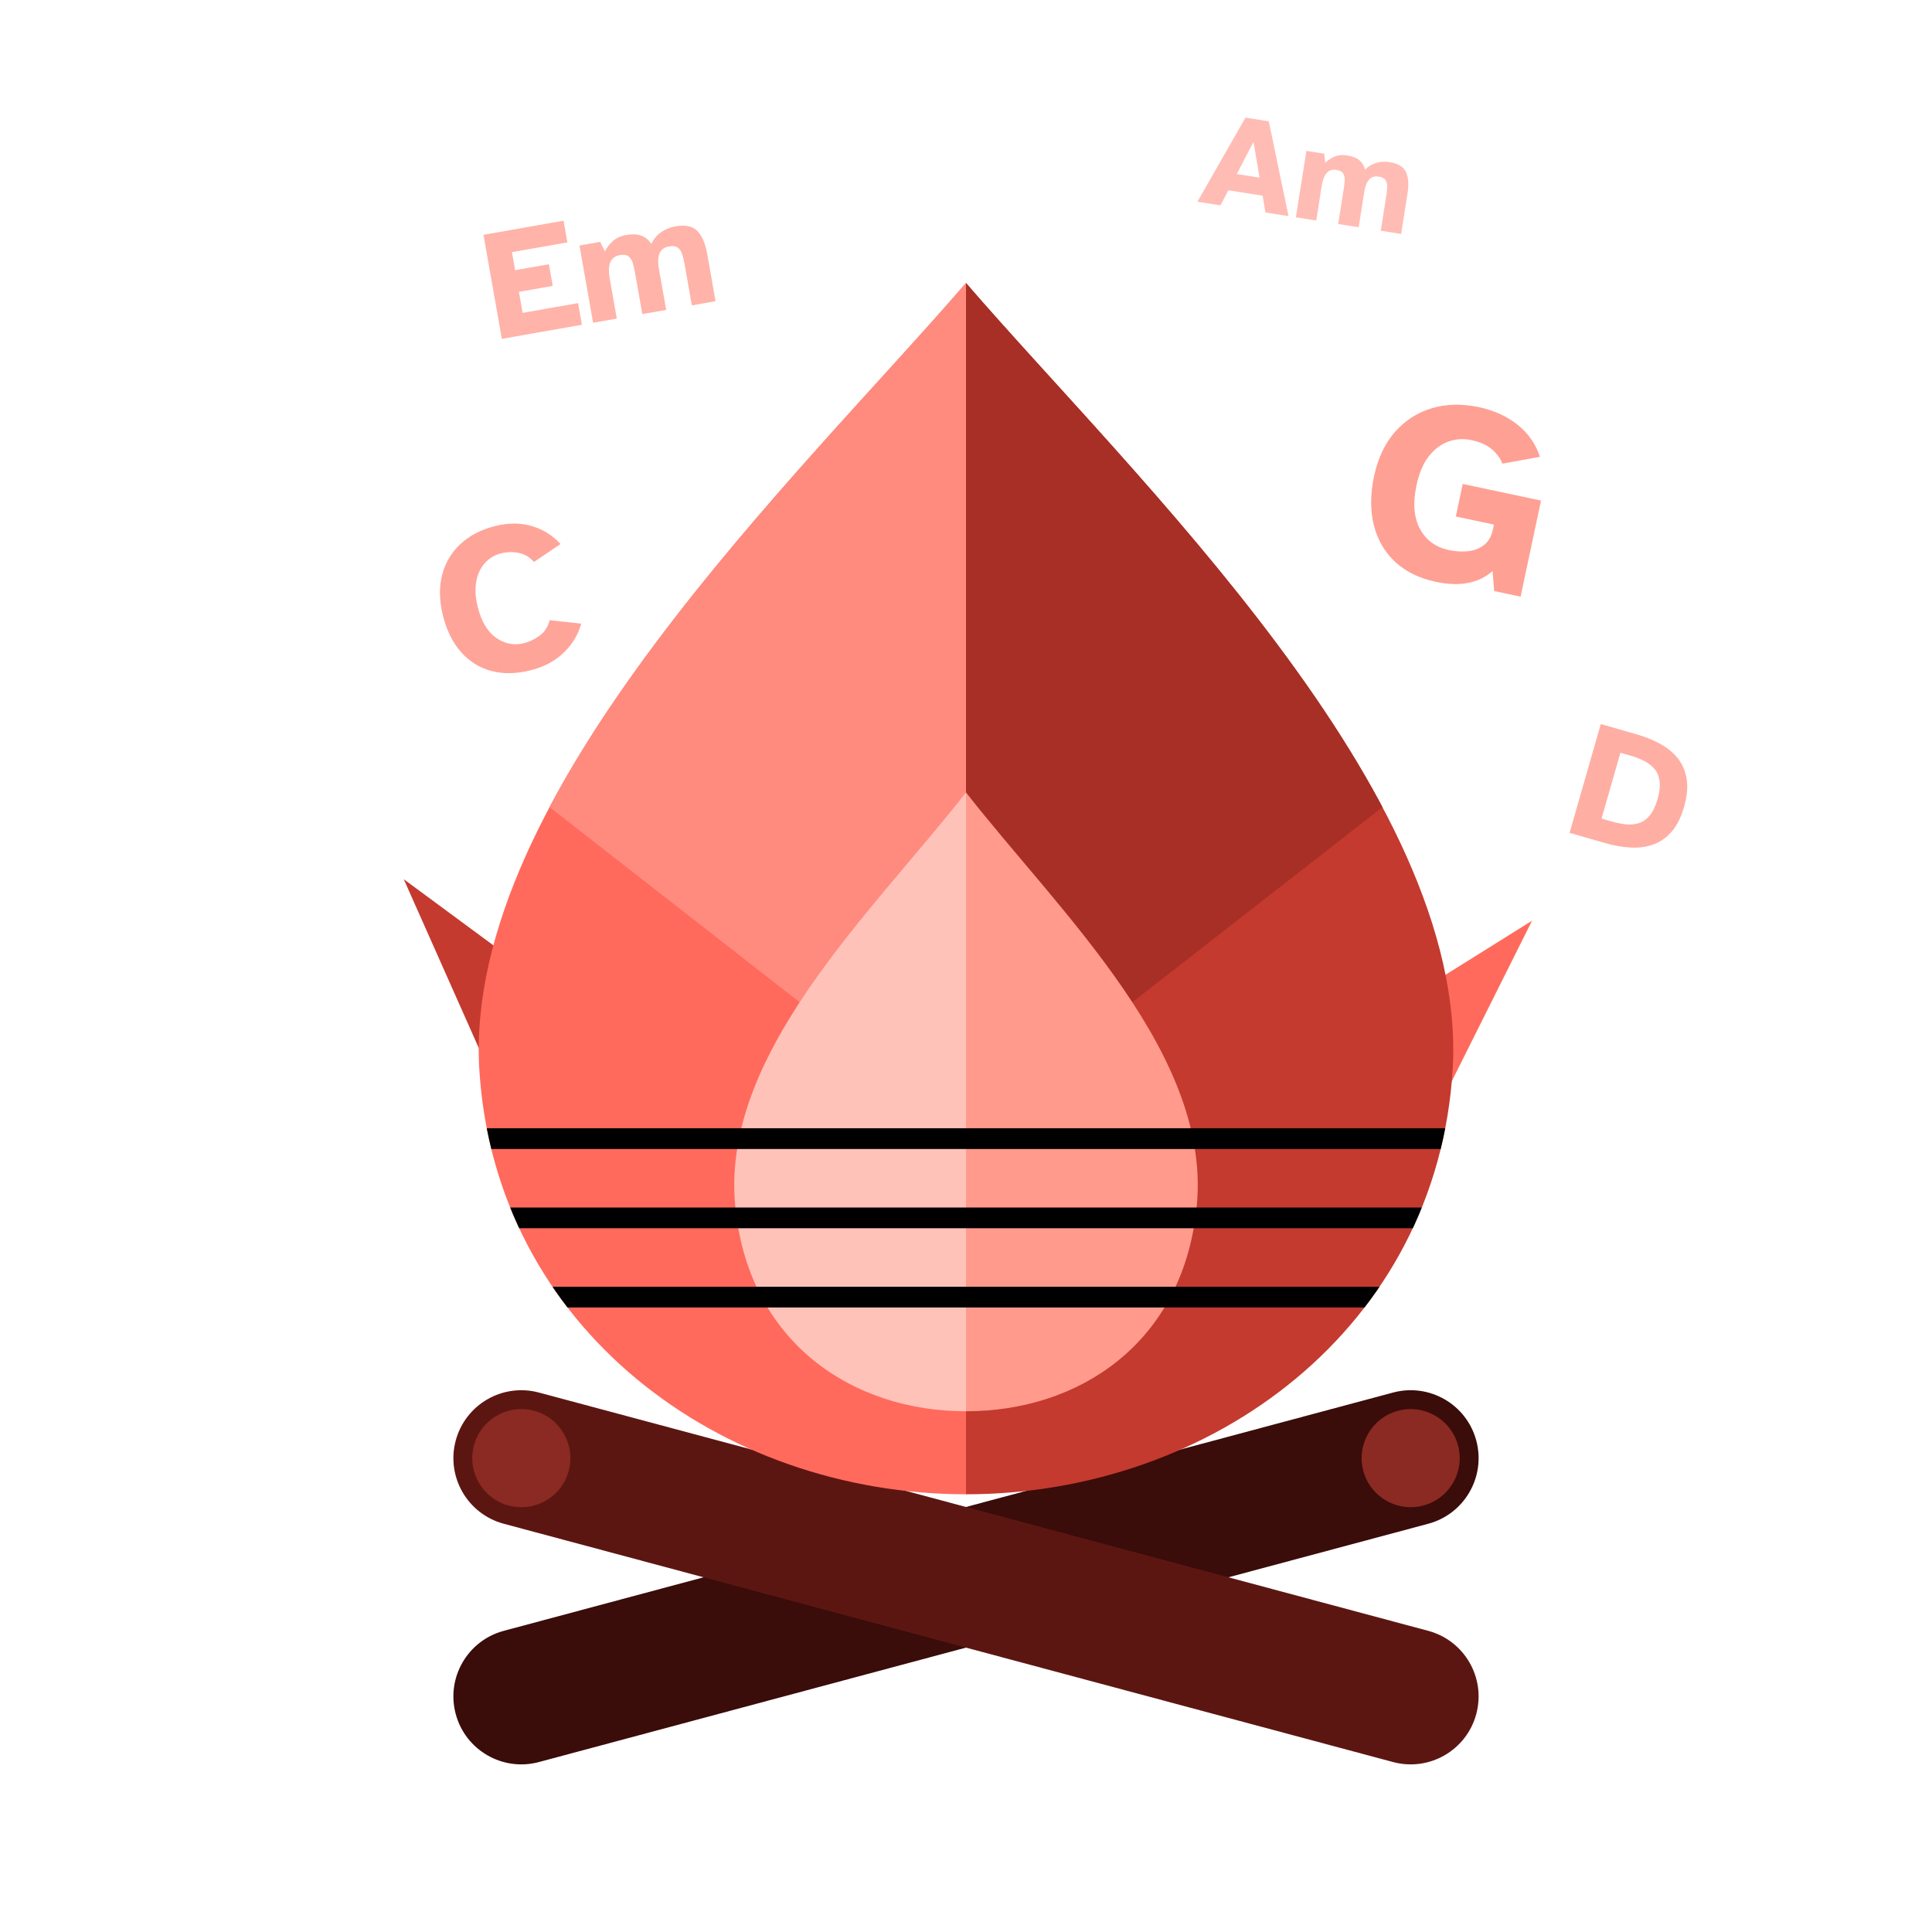
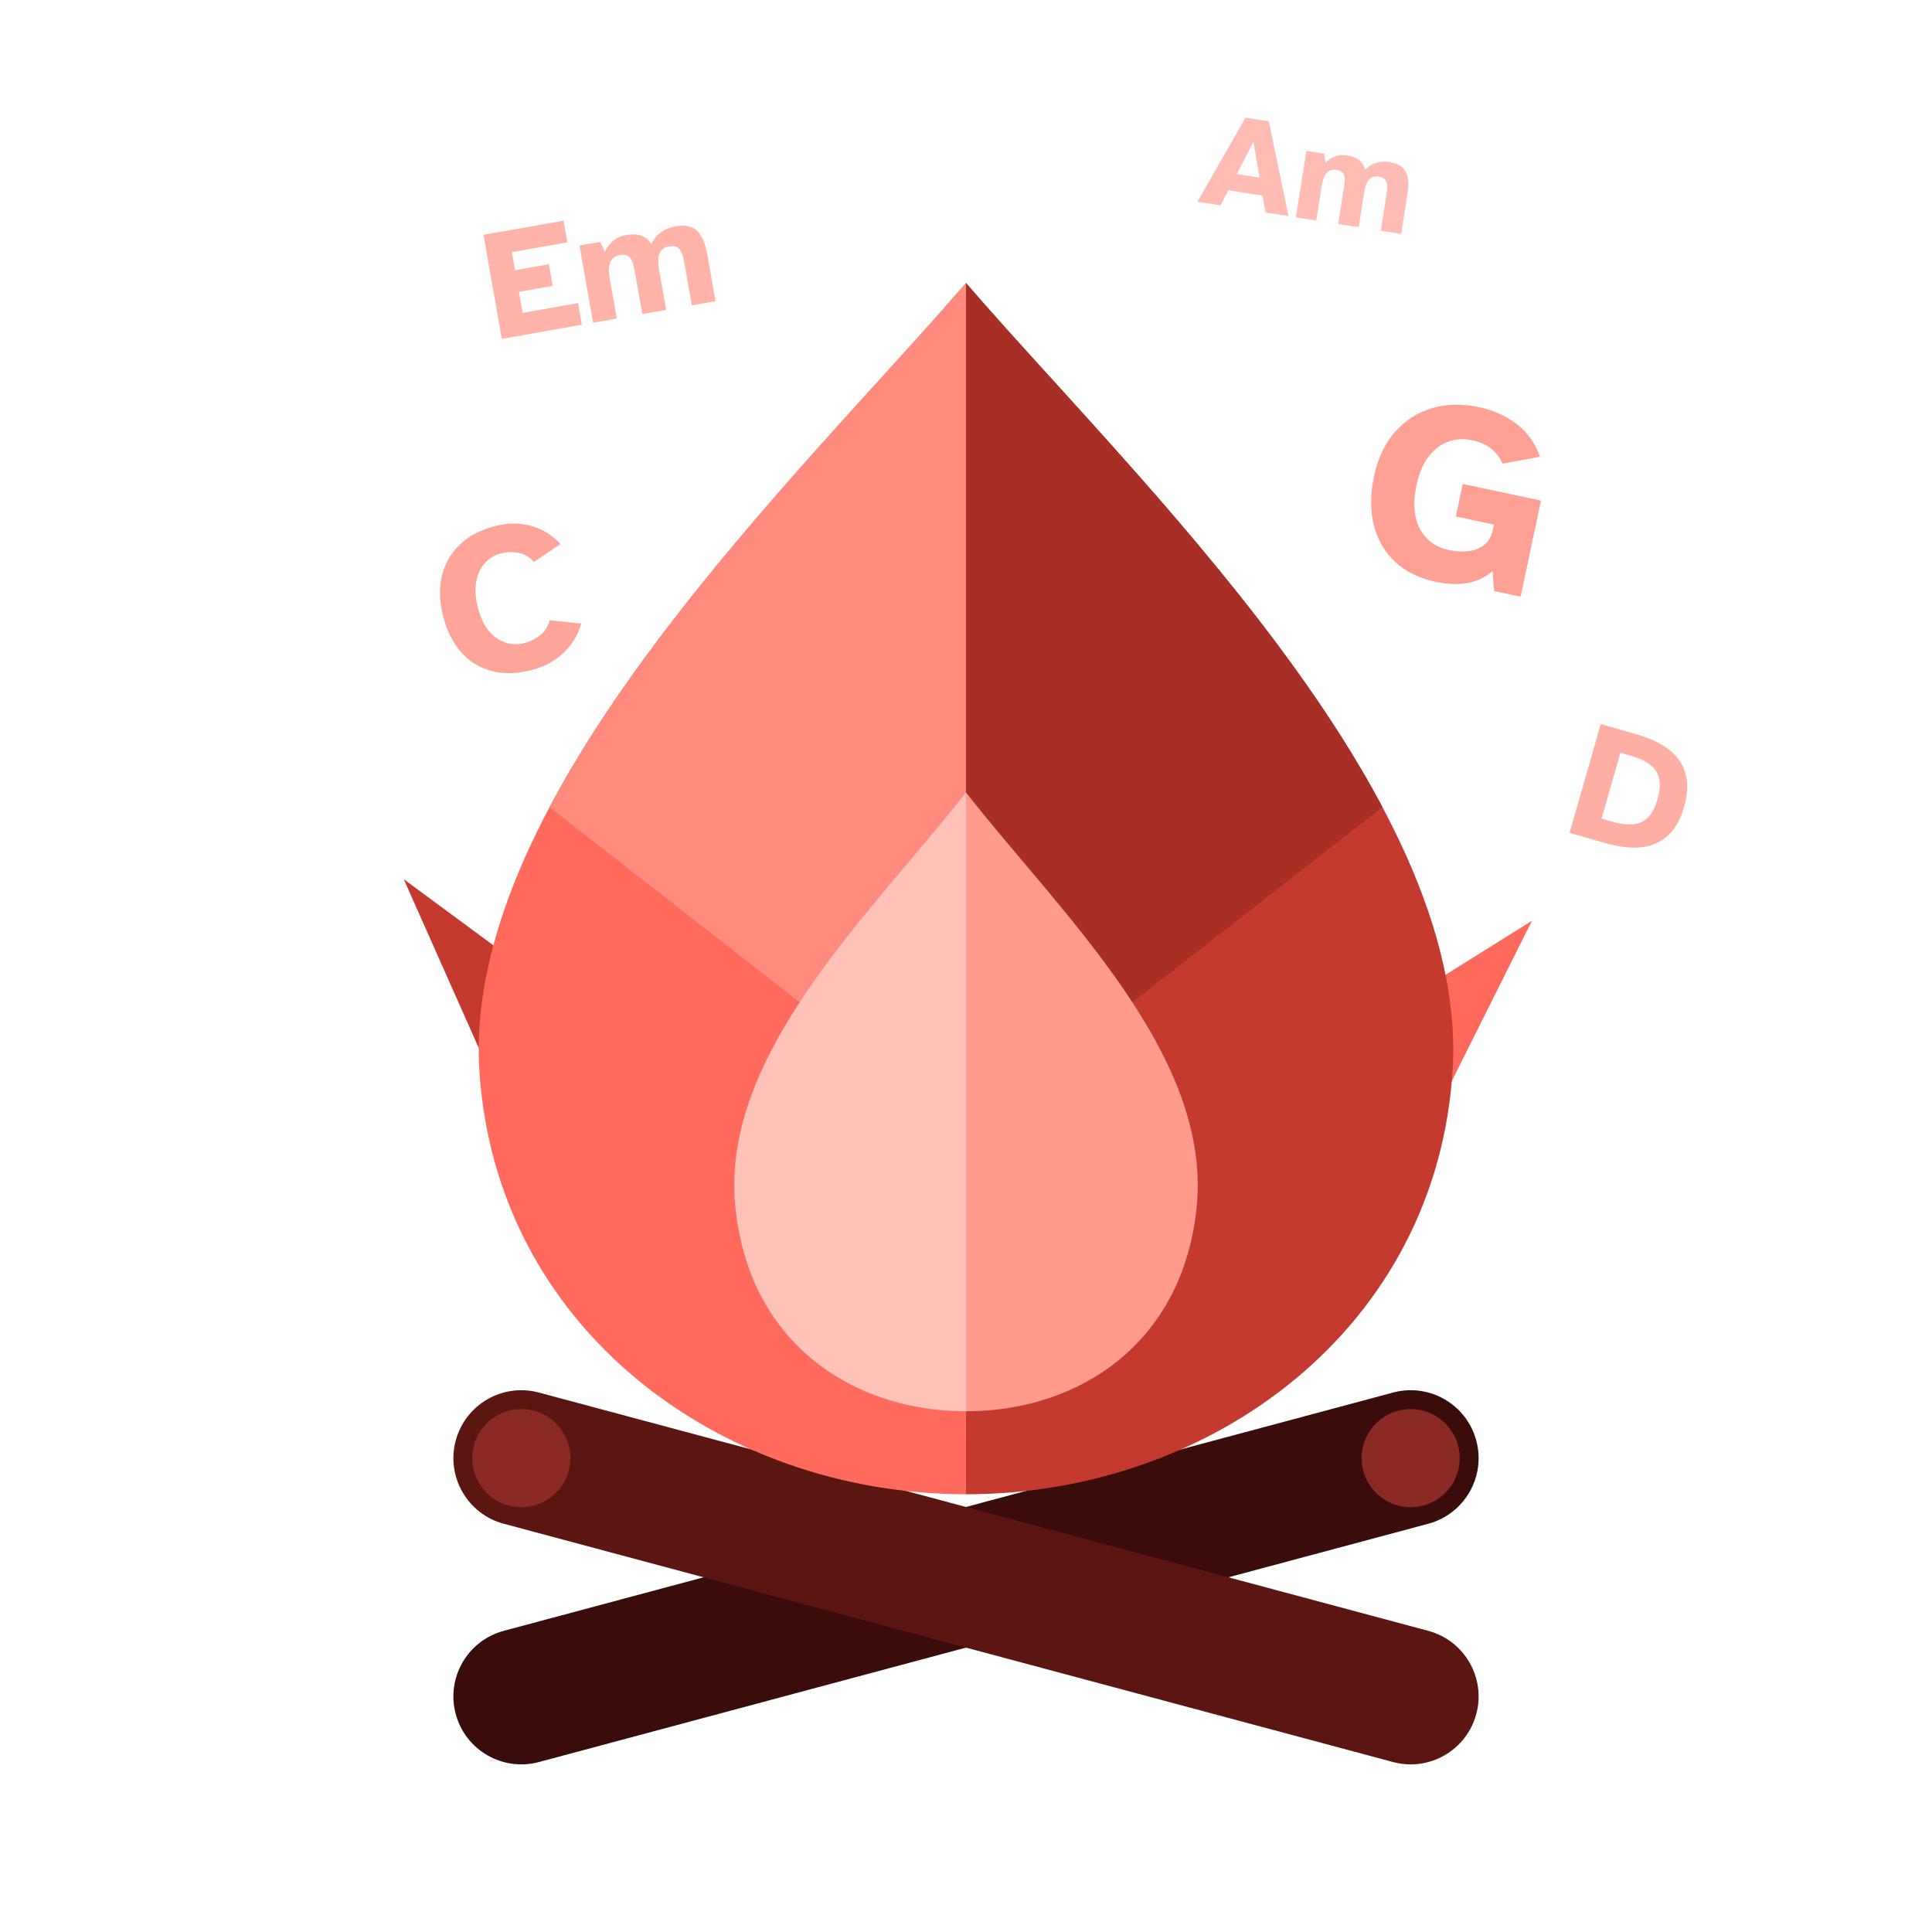
<svg xmlns="http://www.w3.org/2000/svg" width="1024" height="1024" viewBox="0 0 1024 1024">
  <defs>
    <clipPath id="pick">
      <path d="M512 150 C600 252 778 420 770 566 C762 704 642 792 512 792 C382 792 262 704 254 566 C246 420 424 252 512 150 Z" />
    </clipPath>
  </defs>
  <g transform="rotate(-15 512 836)">
    <rect x="232" y="800" width="560" height="72" rx="36" fill="#3A0C0A" />
    <circle cx="756" cy="836" r="26" fill="#8A2A22" />
  </g>
  <g transform="rotate(15 512 836)">
    <rect x="232" y="800" width="560" height="72" rx="36" fill="#5C1612" />
    <circle cx="268" cy="836" r="26" fill="#8A2A22" />
  </g>
  <polygon points="318,700 214,466 420,618" fill="#C43A2F" />
  <polygon points="706,700 812,488 604,618" fill="#FF6A5C" />
  <g clip-path="url(#pick)">
    <rect x="200" y="120" width="312" height="700" fill="#FF6A5C" />
    <rect x="512" y="120" width="312" height="700" fill="#C43A2F" />
    <polygon points="512,140 512,600 230,380" fill="#FF8A7E" />
    <polygon points="512,140 794,380 512,600" fill="#A82F25" />
  </g>
  <clipPath id="core">
    <path d="M512 420 C562 484 644 560 634 642 C626 712 572 748 512 748 C452 748 398 712 390 642 C380 560 462 484 512 420 Z" />
  </clipPath>
  <g clip-path="url(#core)">
    <rect x="380" y="400" width="132" height="360" fill="#FFC2B9" />
    <rect x="512" y="400" width="132" height="360" fill="#FF9A8C" />
  </g>
-   <rect x="200" y="598" width="624" height="11" rx="5.5" fill="#000000" clip-path="url(#pick)" />
-   <rect x="200" y="640" width="624" height="11" rx="5.5" fill="#000000" clip-path="url(#pick)" />
-   <rect x="200" y="682" width="624" height="11" rx="5.5" fill="#000000" clip-path="url(#pick)" />
  <g fill="#FFA094">
    <g transform="translate(772 262) rotate(12) scale(0.13772 -0.13772) translate(0 -334)">
      <path transform="translate(-360 0)" d="M352 -12Q254 -12 183.0 30.5Q112 73 73.5 151.5Q35 230 35 336Q35 442 78.0 519.0Q121 596 197.5 638.0Q274 680 375 680Q463 680 533.5 645.0Q604 610 644 542L508 486Q492 512 458.5 531.0Q425 550 373 550Q326 550 287.0 526.0Q248 502 225.0 454.5Q202 407 202 336Q202 231 250.0 174.5Q298 118 376 118Q413 118 447.0 128.5Q481 139 503.0 164.0Q525 189 525 231V250H375V378H683V0H579L557 74Q493 -12 352 -12Z" />
    </g>
  </g>
  <g fill="#FFA094" opacity="0.95">
    <g transform="translate(268 318) rotate(-14) scale(0.11377 -0.11377) translate(0 -334)">
      <path transform="translate(-336 0)" d="M369 -12Q265 -12 190.0 30.0Q115 72 75.0 150.0Q35 228 35 334Q35 440 76.5 517.5Q118 595 194.0 637.5Q270 680 373 680Q468 680 538.5 638.0Q609 596 647 525L507 474Q485 515 447.0 532.5Q409 550 368 550Q322 550 284.0 524.5Q246 499 224.0 450.5Q202 402 202 334Q202 229 250.5 173.5Q299 118 370 118Q408 118 448.5 134.0Q489 150 512 193L651 142Q611 71 537.5 29.5Q464 -12 369 -12Z" />
    </g>
  </g>
  <g fill="#FFA094" opacity="0.85">
    <g transform="translate(866 420) rotate(16) scale(0.08982 -0.08982) translate(0 -334)">
      <path transform="translate(-343 0)" d="M44 0V668H264Q346 668 416.5 651.5Q487 635 539.5 596.5Q592 558 621.5 493.5Q651 429 651 334Q651 238 621.5 174.0Q592 110 539.5 71.5Q487 33 416.5 16.5Q346 0 264 0ZM202 133H267Q310 133 349.5 140.0Q389 147 420.5 167.5Q452 188 470.0 228.0Q488 268 488 334Q488 400 470.0 440.5Q452 481 420.5 501.5Q389 522 349.5 529.5Q310 537 267 537H202Z" />
    </g>
  </g>
  <g fill="#FFA094" opacity="0.8">
    <g transform="translate(318 142) rotate(-10) scale(0.08383 -0.08383) translate(0 -334)">
      <path transform="translate(-733 0)" d="M44 0V668H558V529H202V413H419V274H202V139H558V0Z" />
      <path transform="translate(-153 0)" d="M50 0V496H183L202 430Q219 458 258.0 484.0Q297 510 352 510Q411 510 446.5 489.0Q482 468 499 427Q528 468 572.5 489.0Q617 510 669 510Q764 510 800.0 456.5Q836 403 836 302V0H684V264Q684 299 680.0 328.0Q676 357 660.0 374.5Q644 392 607 392Q561 392 540.0 359.5Q519 327 519 262V0H366V264Q366 299 362.5 328.0Q359 357 343.5 374.5Q328 392 292 392Q245 392 223.5 358.0Q202 324 202 259V0Z" />
    </g>
  </g>
  <g fill="#FFA094" opacity="0.7">
    <g transform="translate(694 92) rotate(9) scale(0.07186 -0.07186) translate(0 -334)">
      <path transform="translate(-788 0)" d="M5 0 258 668H432L685 0H513L473 119H217L177 0ZM260 247H430L344 501Z" />
      <path transform="translate(-98 0)" d="M50 0V496H183L202 430Q219 458 258.0 484.0Q297 510 352 510Q411 510 446.5 489.0Q482 468 499 427Q528 468 572.5 489.0Q617 510 669 510Q764 510 800.0 456.5Q836 403 836 302V0H684V264Q684 299 680.0 328.0Q676 357 660.0 374.5Q644 392 607 392Q561 392 540.0 359.5Q519 327 519 262V0H366V264Q366 299 362.5 328.0Q359 357 343.5 374.5Q328 392 292 392Q245 392 223.5 358.0Q202 324 202 259V0Z" />
    </g>
  </g>
</svg>
